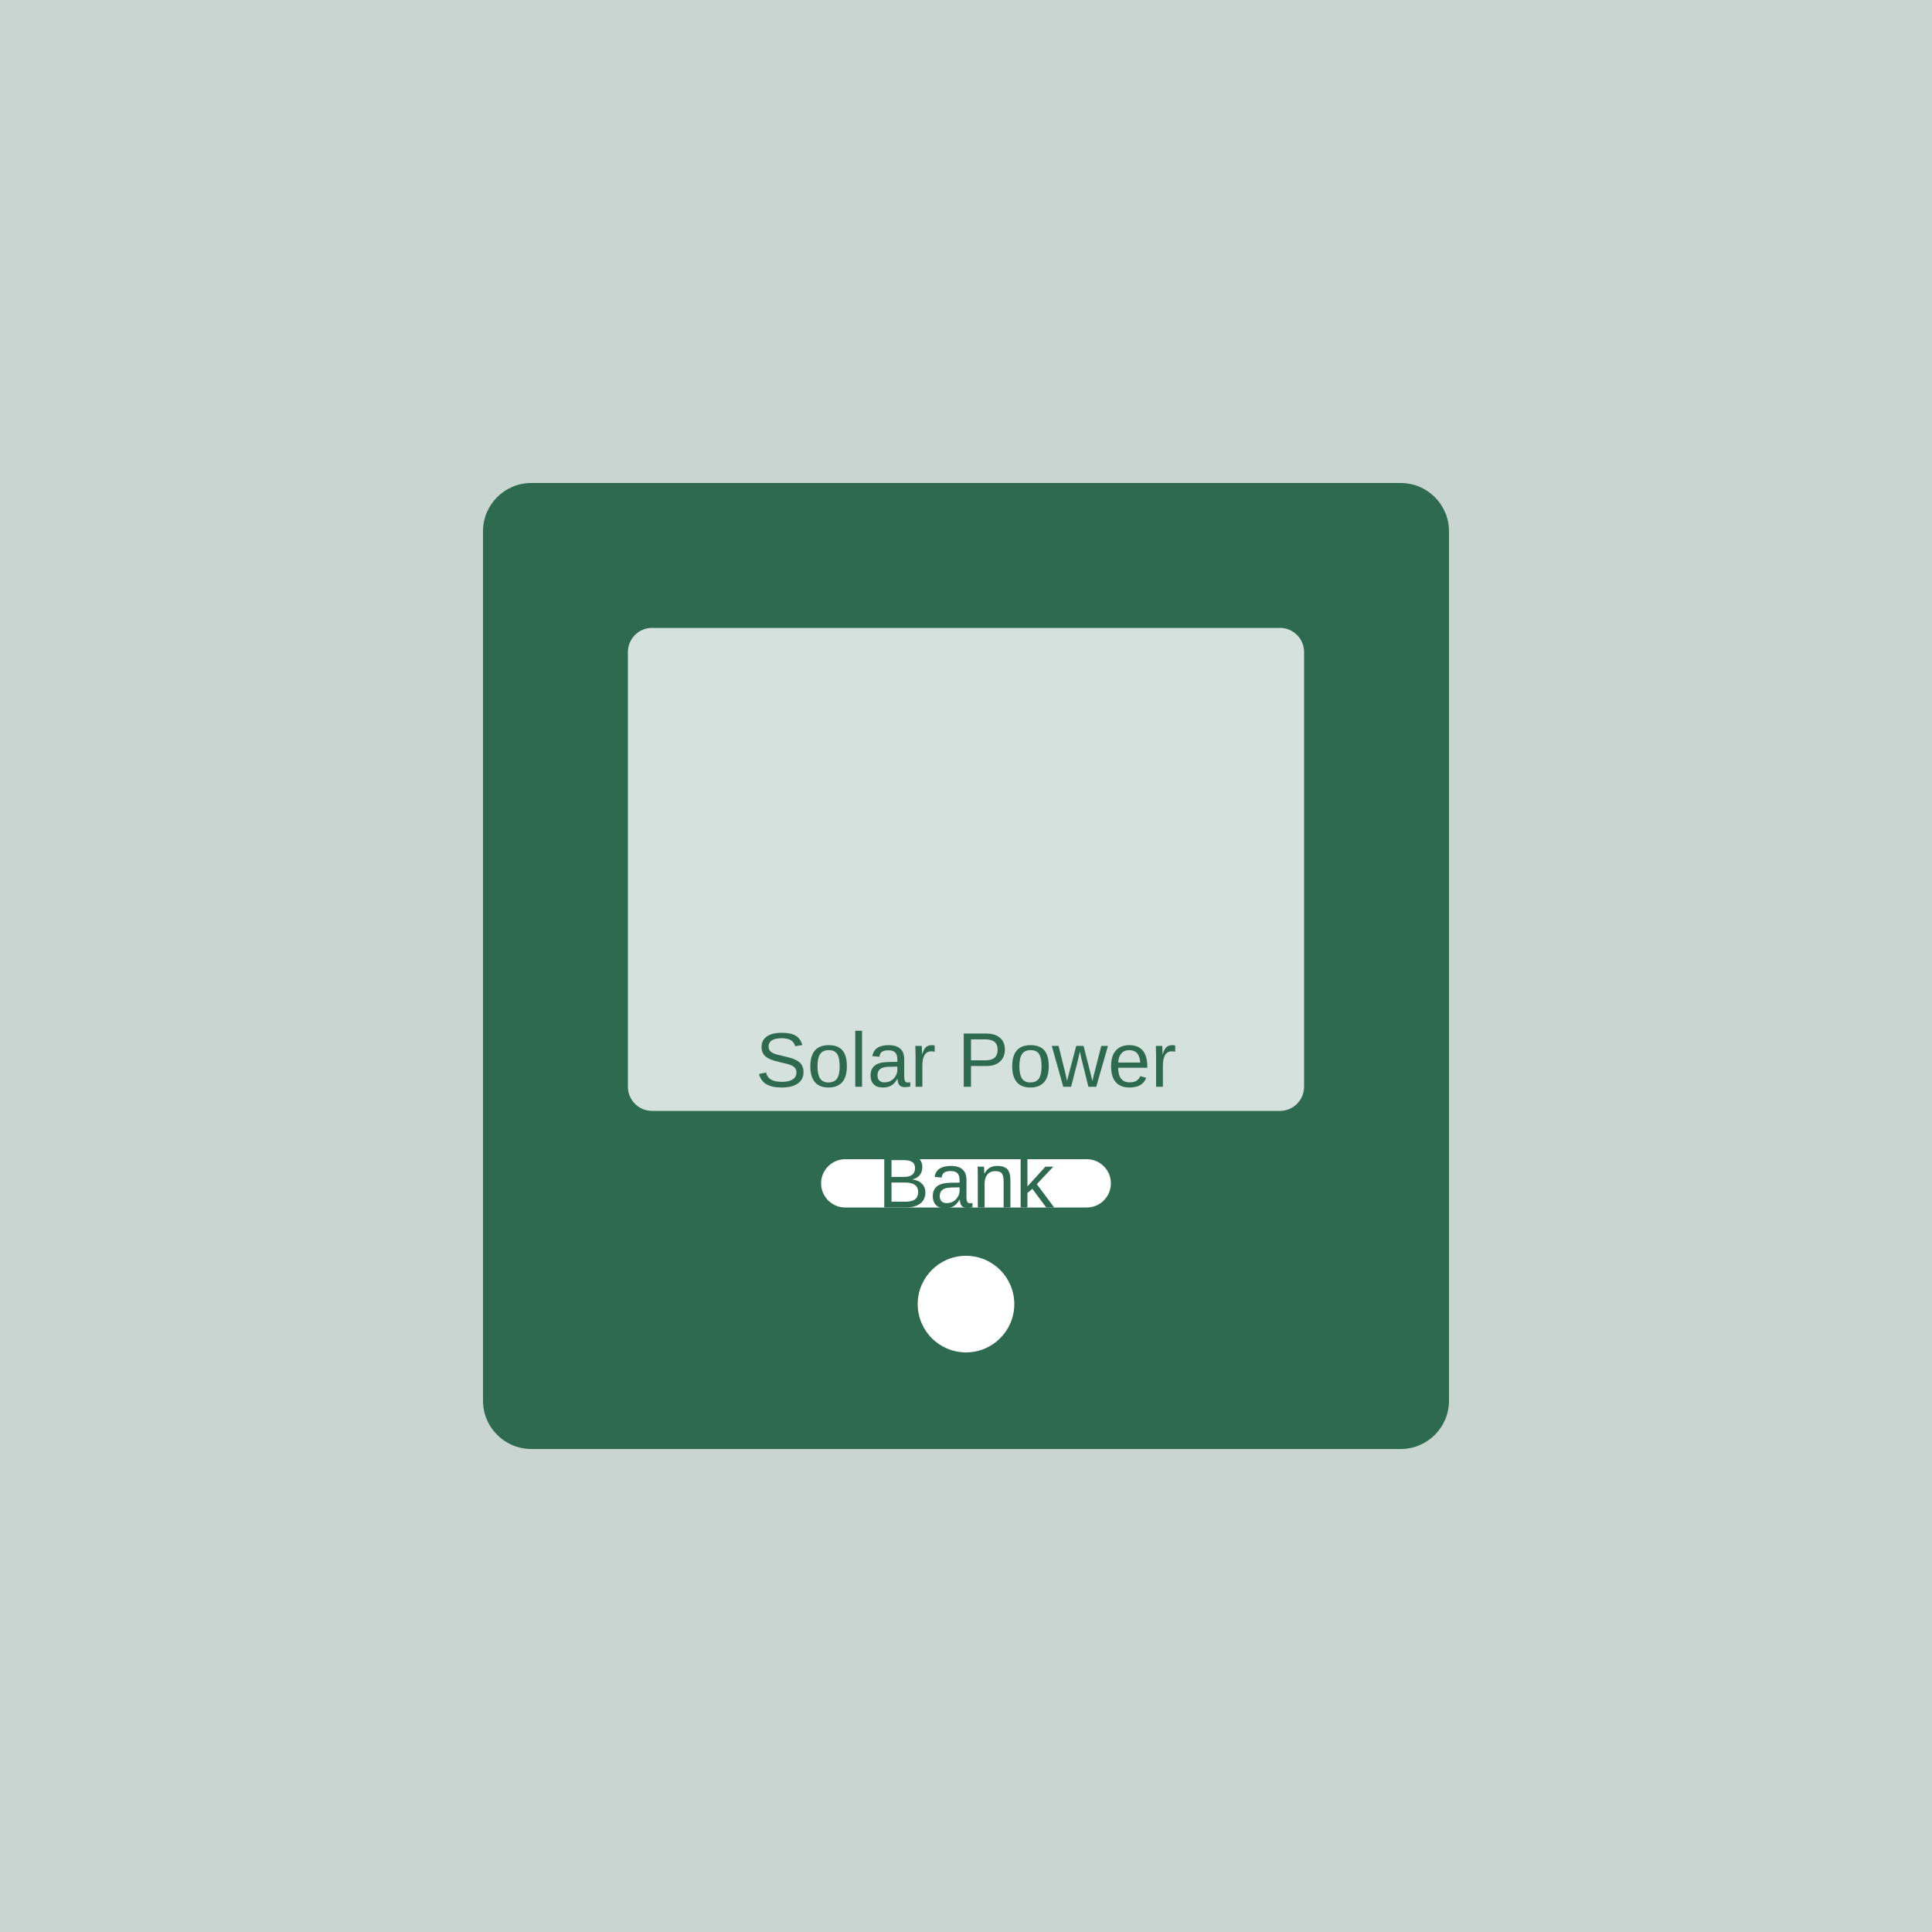
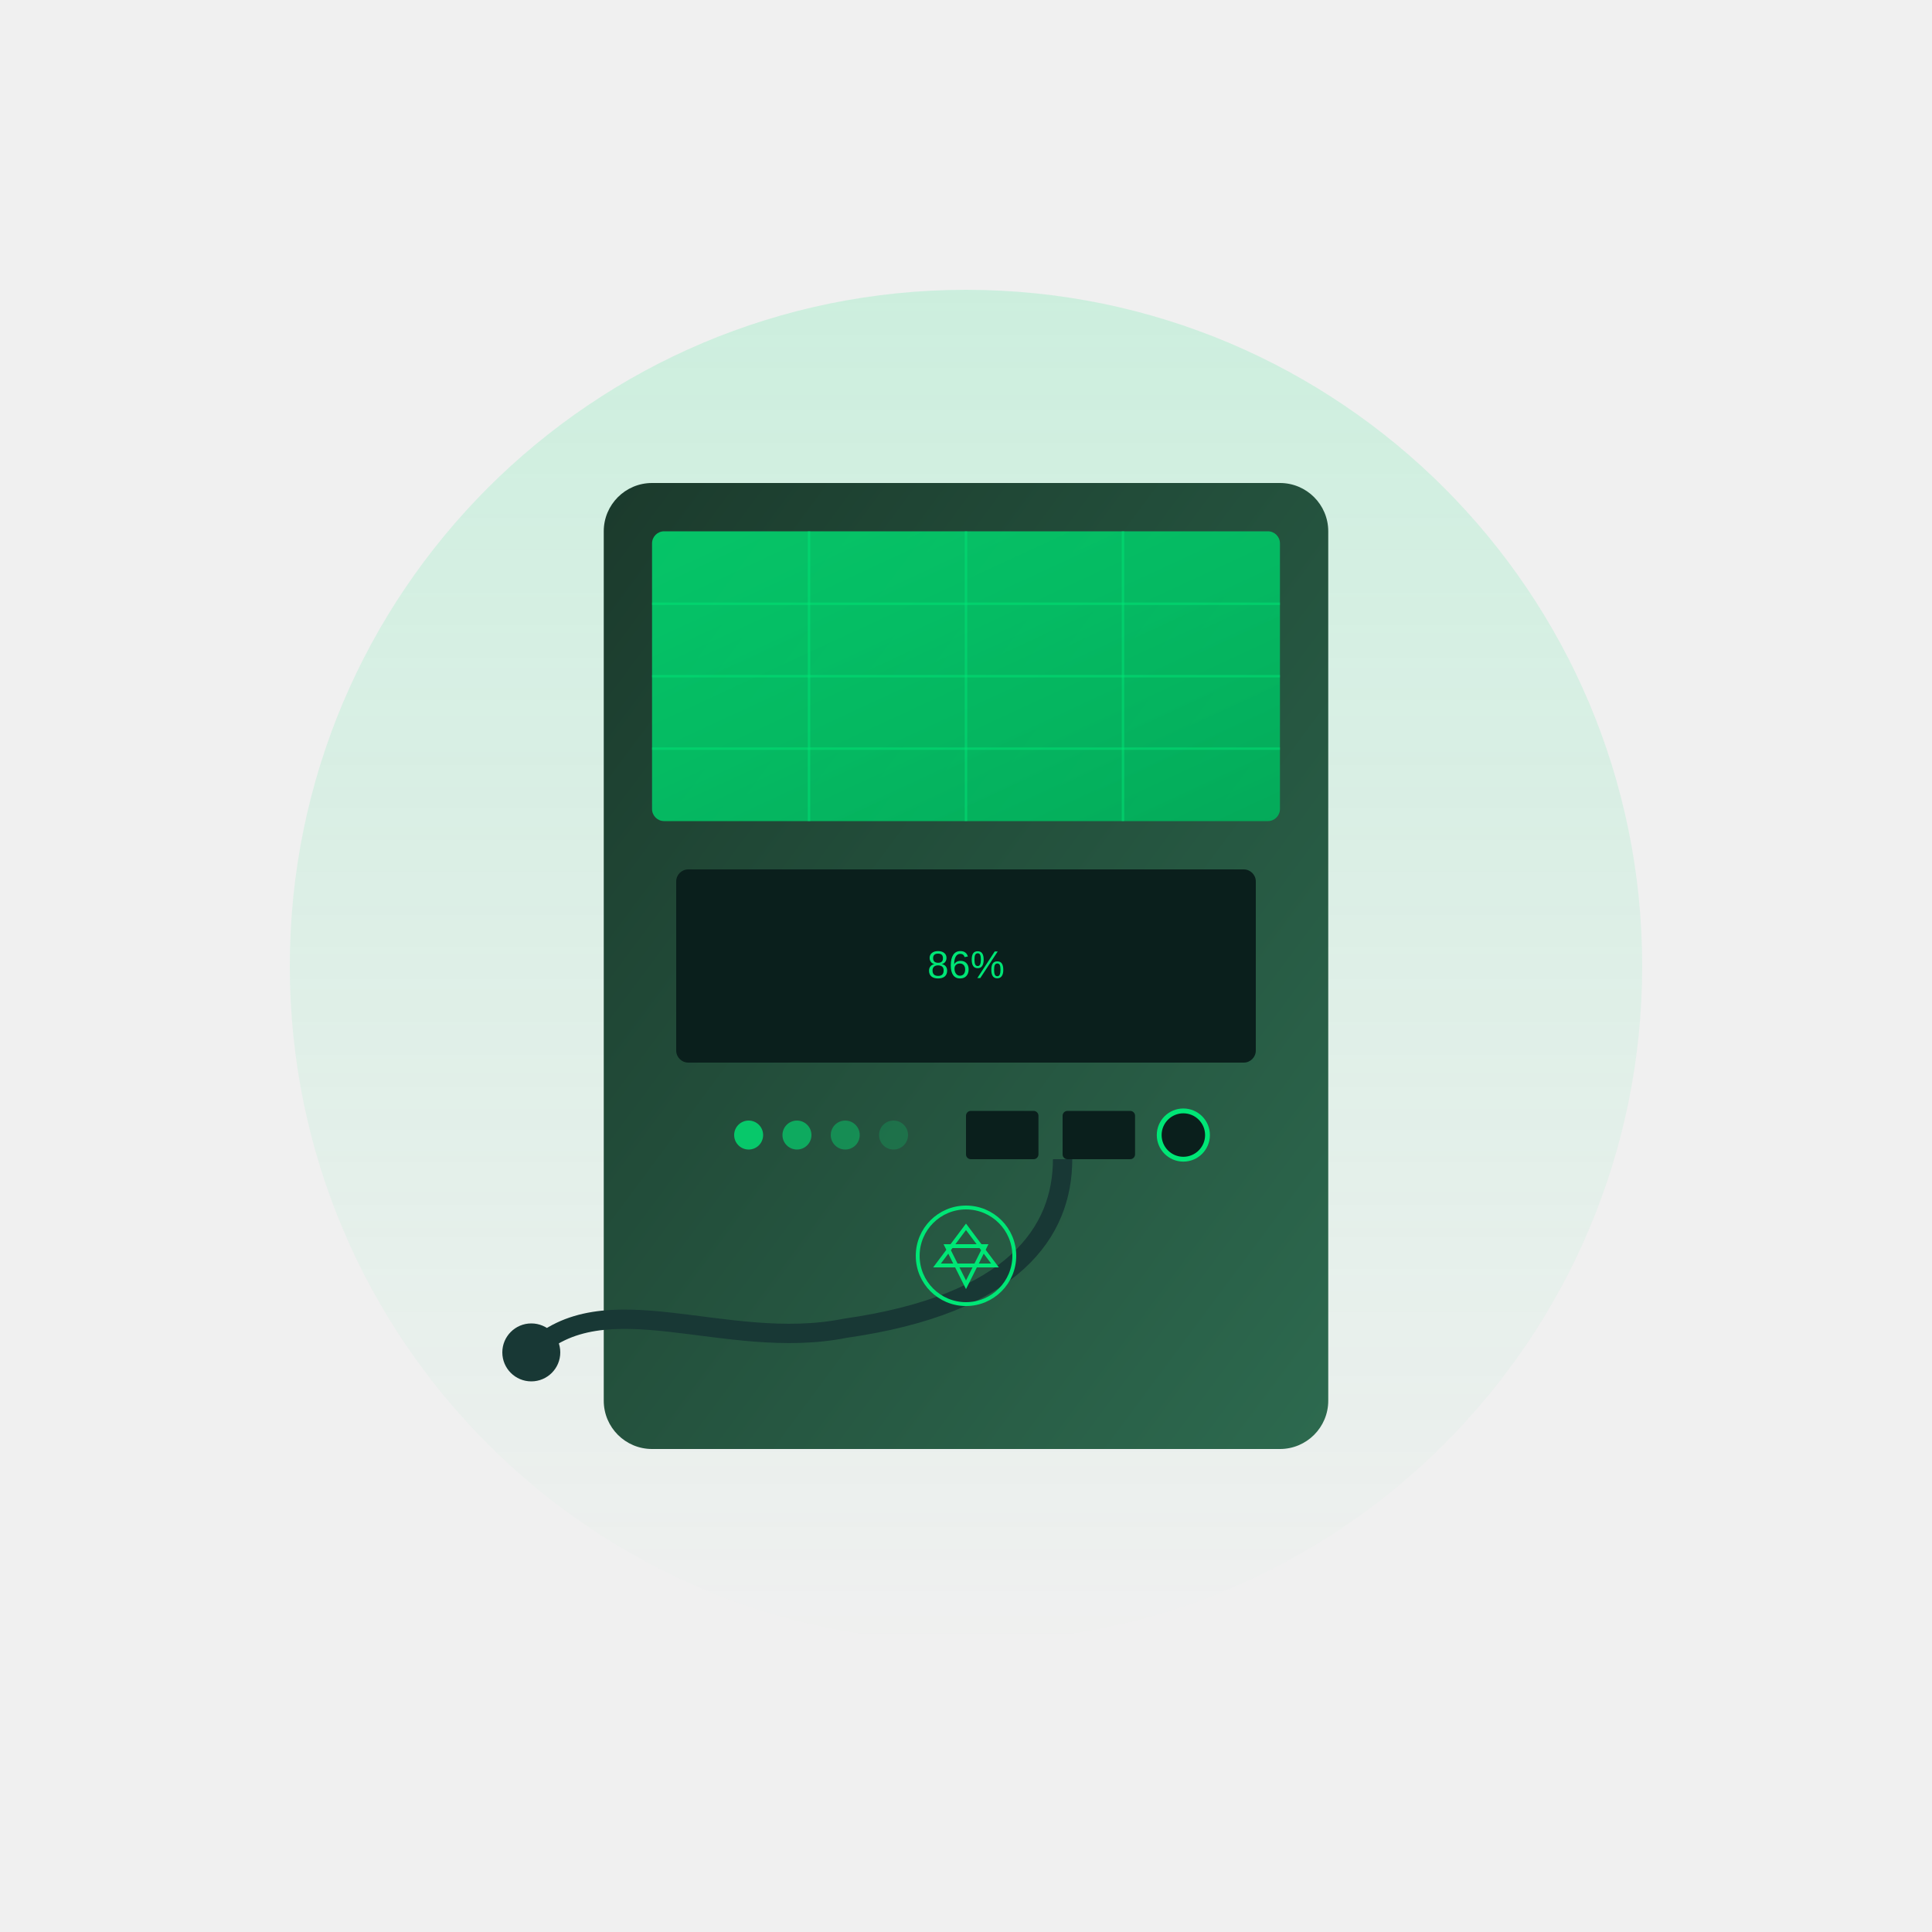
- <svg xmlns="http://www.w3.org/2000/svg" width="400" height="400" viewBox="0 0 400 400">
-   <rect width="400" height="400" fill="#2D6A4F" opacity="0.2" />
-   <rect x="100" y="100" width="200" height="200" rx="10" fill="#2D6A4F" />
-   <rect x="130" y="130" width="140" height="100" rx="5" fill="#FFFFFF" opacity="0.8" />
-   <circle cx="200" cy="270" r="10" fill="#FFFFFF" />
-   <rect x="170" y="240" width="60" height="10" rx="5" fill="#FFFFFF" />
-   <text x="200" y="225" text-anchor="middle" font-family="Arial" font-size="16" fill="#2D6A4F">Solar Power</text>
-   <text x="200" y="250" text-anchor="middle" font-family="Arial" font-size="16" fill="#2D6A4F">Bank</text>
+ <svg xmlns="http://www.w3.org/2000/svg" width="800px" height="800px" viewBox="0 0 800 800">
+   <defs>
+     <linearGradient id="deviceGradient" x1="0%" y1="0%" x2="100%" y2="100%">
+       <stop offset="0%" style="stop-color:#1B3A2C;stop-opacity:1" />
+       <stop offset="100%" style="stop-color:#2D6A4F;stop-opacity:1" />
+     </linearGradient>
+     <linearGradient id="solarGradient" x1="0%" y1="0%" x2="100%" y2="100%">
+       <stop offset="0%" style="stop-color:#00E676;stop-opacity:0.8" />
+       <stop offset="100%" style="stop-color:#00B35C;stop-opacity:0.9" />
+     </linearGradient>
+     <linearGradient id="glowGradient" x1="50%" y1="0%" x2="50%" y2="100%">
+       <stop offset="0%" style="stop-color:#00E676;stop-opacity:0.5" />
+       <stop offset="100%" style="stop-color:#00E676;stop-opacity:0" />
+     </linearGradient>
+   </defs>
+   <circle cx="400" cy="400" r="280" fill="url(#glowGradient)" opacity="0.3" />
+   <rect x="250" y="200" width="300" height="400" rx="20" ry="20" fill="url(#deviceGradient)" />
+   <rect x="270" y="220" width="260" height="120" rx="5" ry="5" fill="url(#solarGradient)" />
+   <line x1="270" y1="250" x2="530" y2="250" stroke="#00E676" stroke-width="1" opacity="0.5" />
+   <line x1="270" y1="280" x2="530" y2="280" stroke="#00E676" stroke-width="1" opacity="0.5" />
+   <line x1="270" y1="310" x2="530" y2="310" stroke="#00E676" stroke-width="1" opacity="0.5" />
+   <line x1="335" y1="220" x2="335" y2="340" stroke="#00E676" stroke-width="1" opacity="0.5" />
+   <line x1="400" y1="220" x2="400" y2="340" stroke="#00E676" stroke-width="1" opacity="0.5" />
+   <line x1="465" y1="220" x2="465" y2="340" stroke="#00E676" stroke-width="1" opacity="0.5" />
+   <rect x="280" y="360" width="240" height="80" rx="5" ry="5" fill="#0A1F1C" />
+   <text x="400" y="405" font-family="Arial" font-size="16" fill="#00E676" text-anchor="middle">86%</text>
+   <circle cx="310" cy="470" r="6" fill="#00E676" opacity="0.8" />
+   <circle cx="330" cy="470" r="6" fill="#00E676" opacity="0.6" />
+   <circle cx="350" cy="470" r="6" fill="#00E676" opacity="0.4" />
+   <circle cx="370" cy="470" r="6" fill="#00E676" opacity="0.2" />
+   <rect x="400" y="460" width="30" height="20" rx="2" ry="2" fill="#0A1F1C" />
+   <rect x="440" y="460" width="30" height="20" rx="2" ry="2" fill="#0A1F1C" />
+   <circle cx="490" cy="470" r="10" fill="#0A1F1C" stroke="#00E676" stroke-width="2" />
+   <path d="M440,480 C440,510 420,540 350,550 C300,560 250,530 220,560" stroke="#183835" stroke-width="8" fill="none" />
+   <circle cx="220" cy="560" r="12" fill="#183835" />
+   <g transform="translate(400, 520) scale(0.8)">
+     <circle cx="0" cy="0" r="25" fill="none" stroke="#00E676" stroke-width="2" />
+     <path d="M-10,-5 L0,15 L10,-5 Z" fill="none" stroke="#00E676" stroke-width="2" />
+     <path d="M-15,5 L0,-15 L15,5 Z" fill="none" stroke="#00E676" stroke-width="2" />
+   </g>
</svg>
